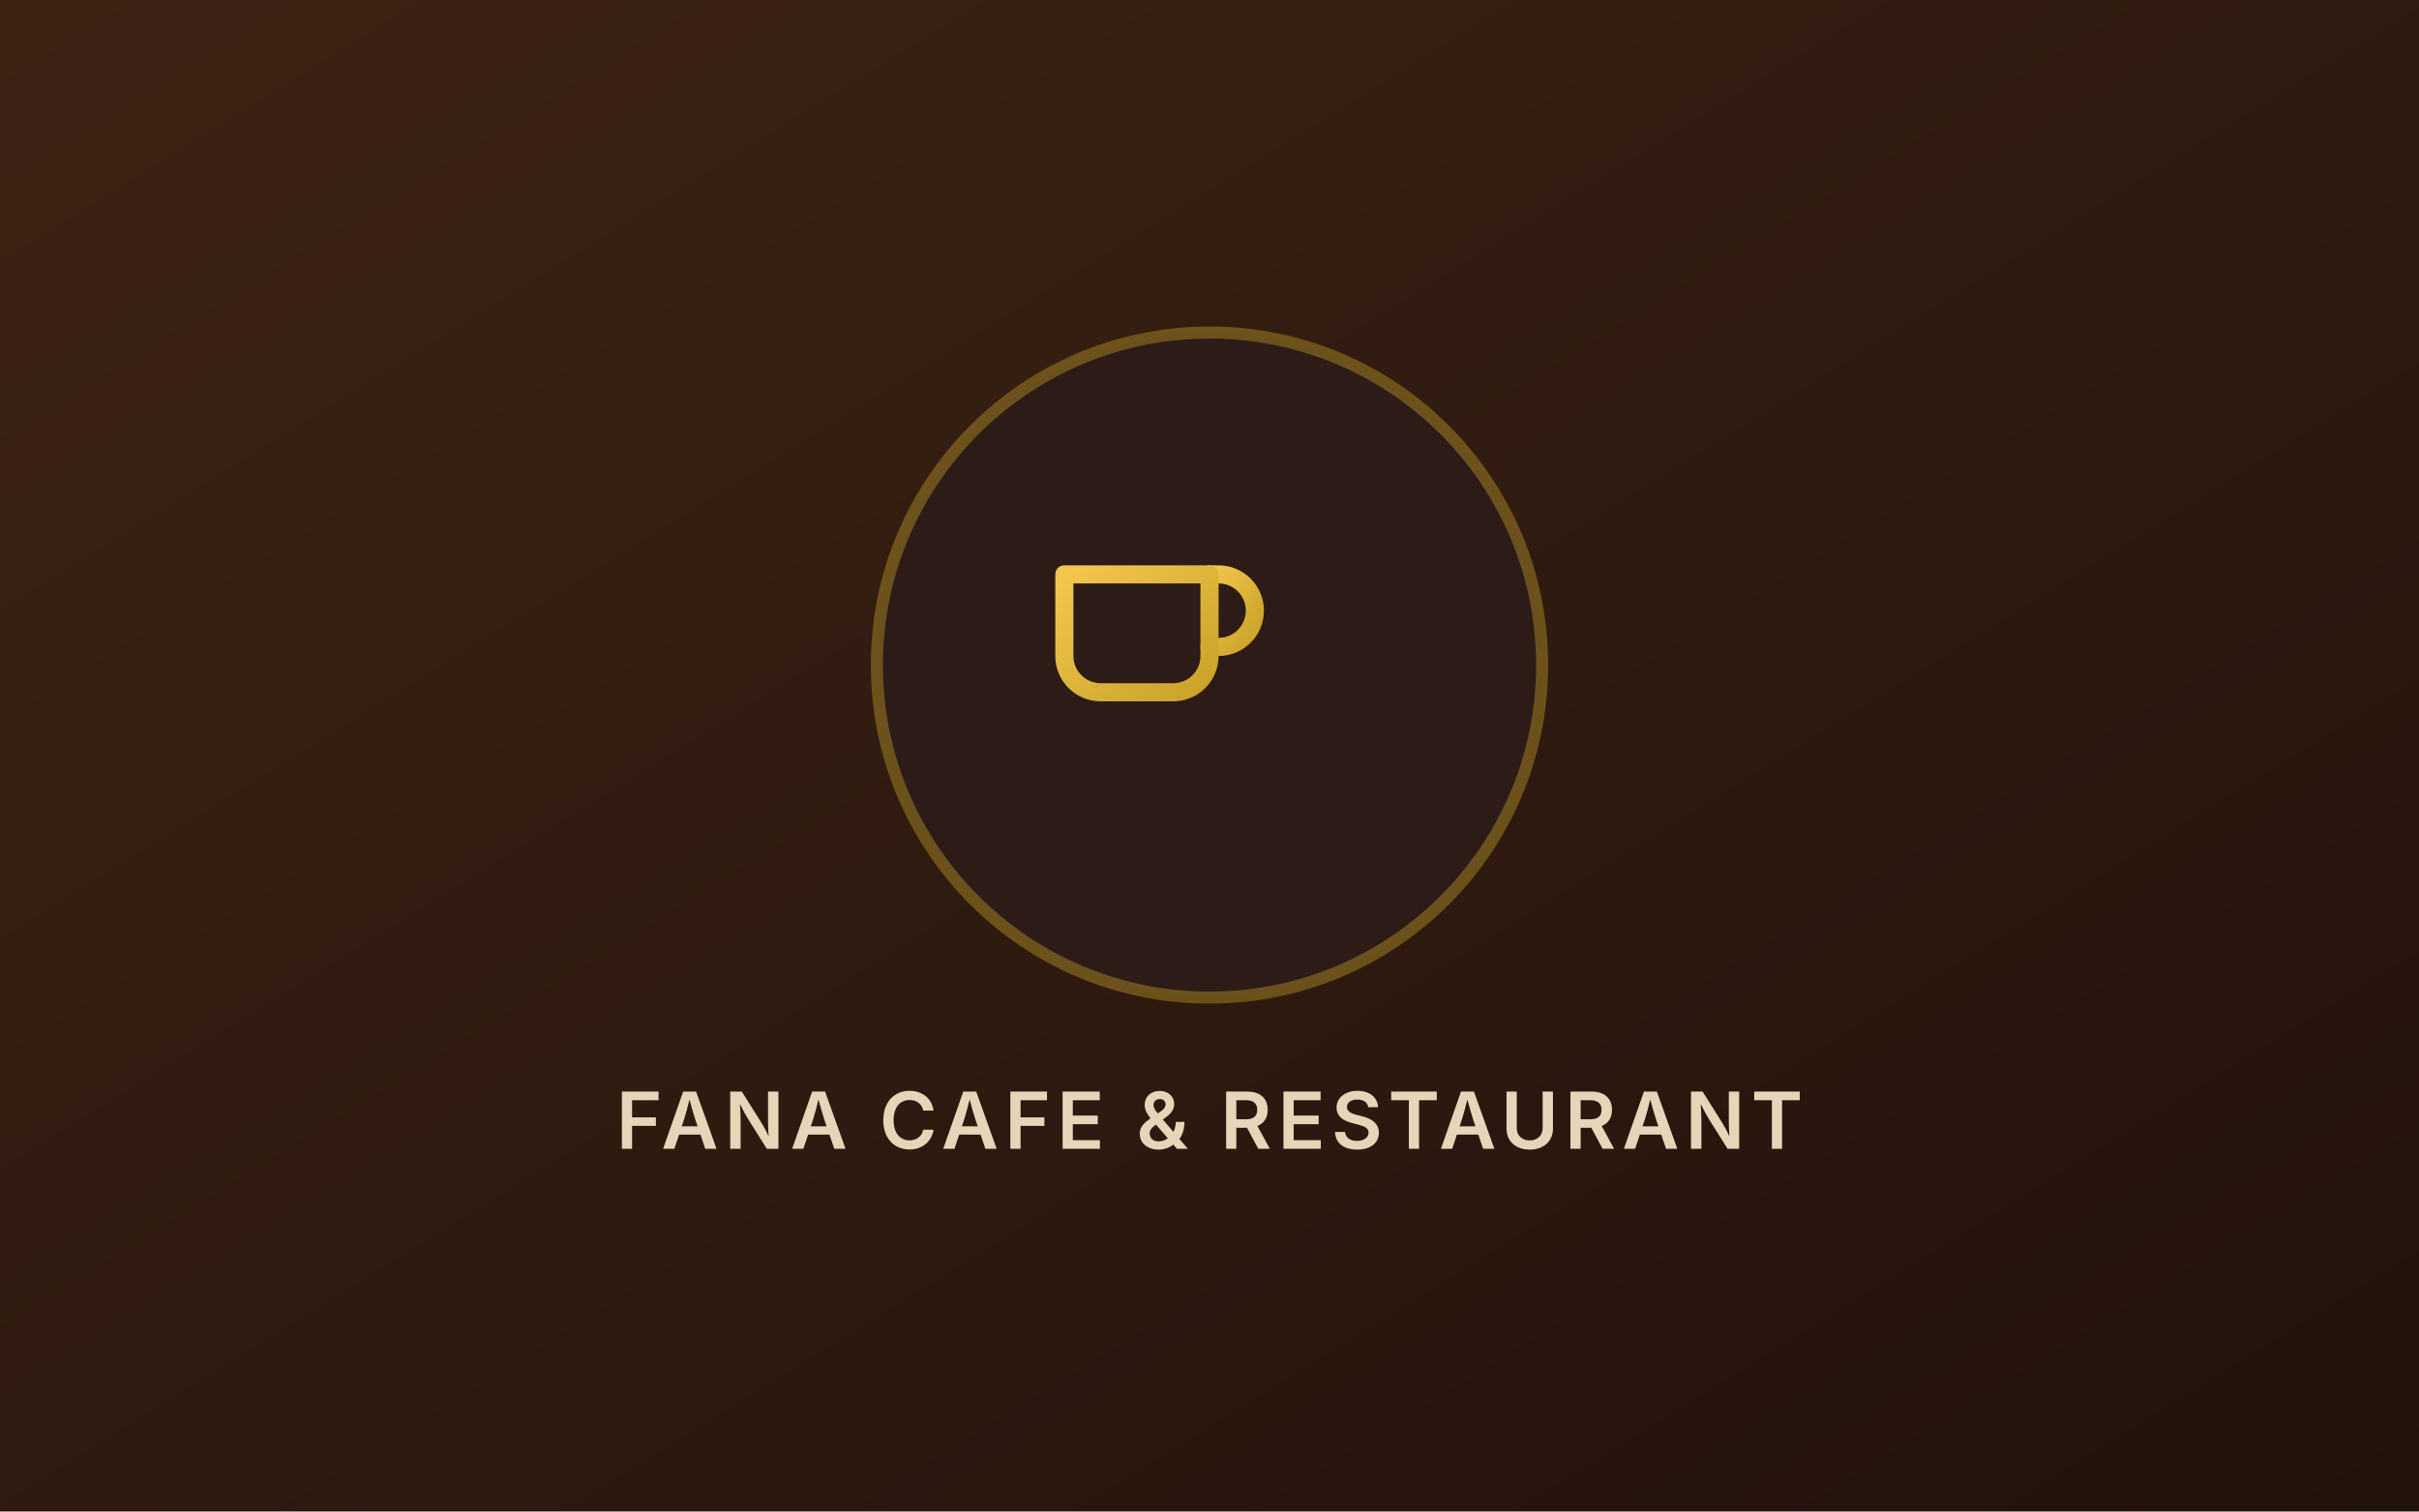
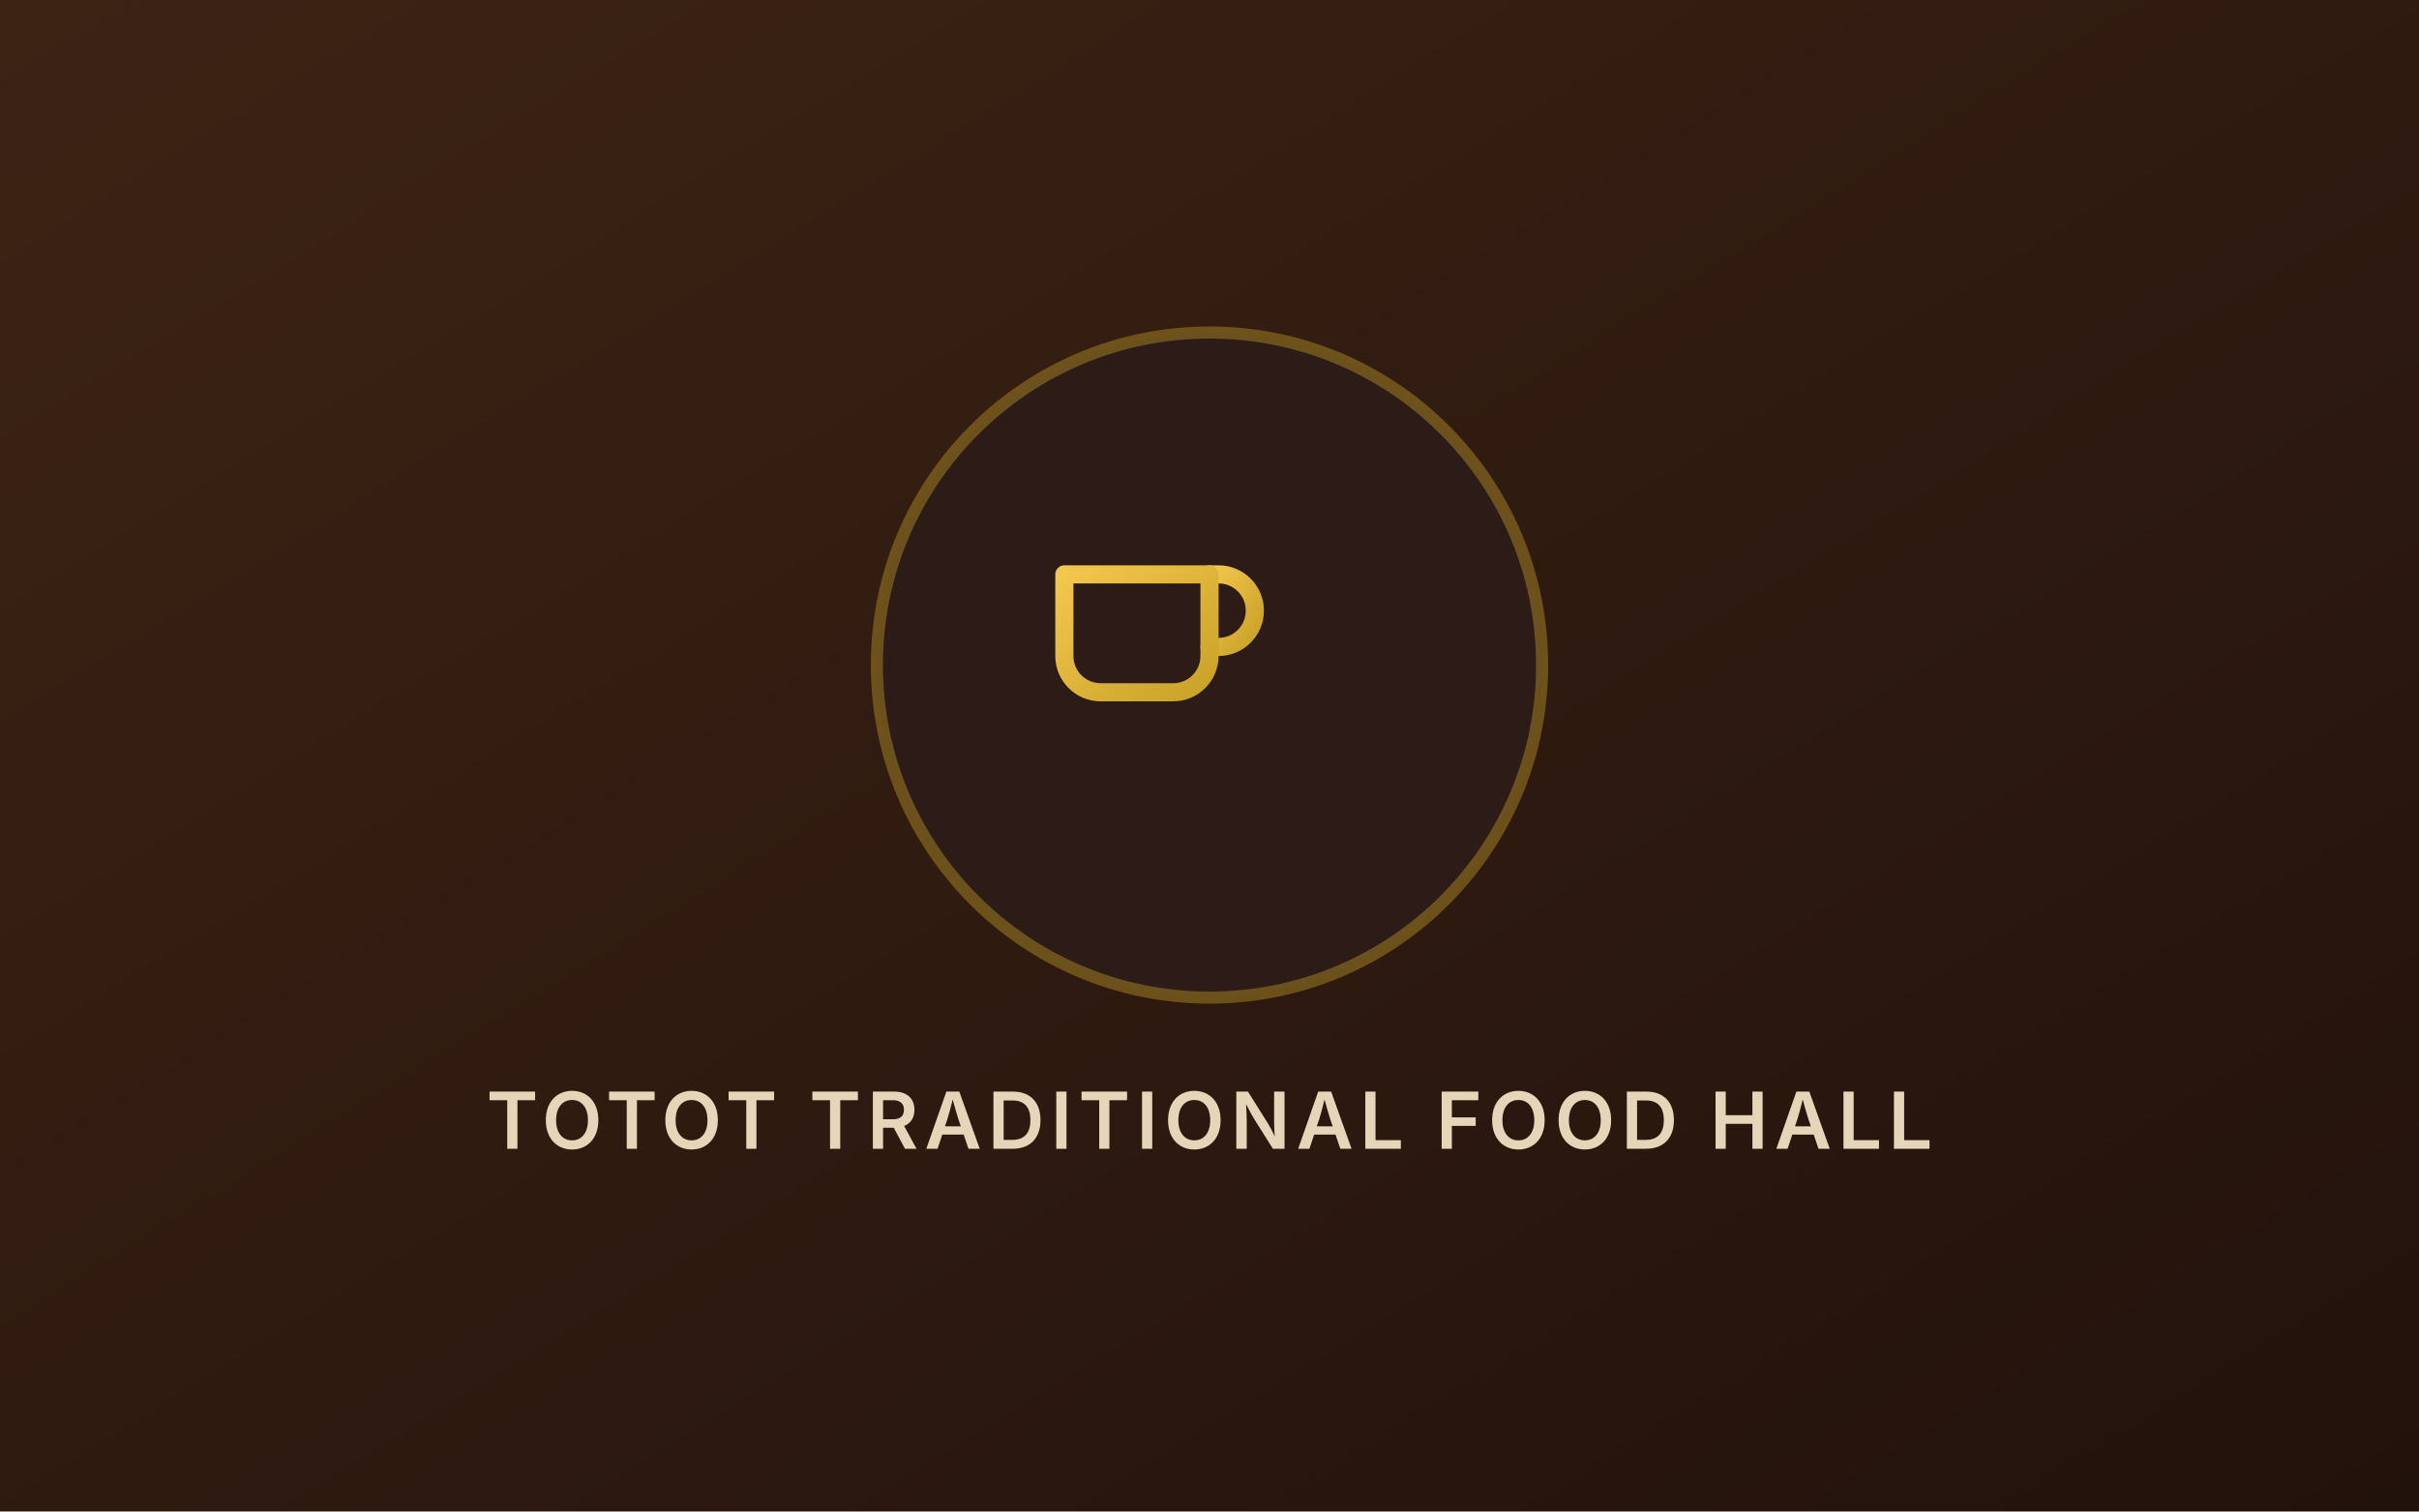
<svg xmlns="http://www.w3.org/2000/svg" viewBox="0 0 400 250" width="400" height="250">
  <defs>
    <linearGradient id="bg" x1="0%" y1="0%" x2="100%" y2="100%">
      <stop offset="0%" stop-color="#3D2314" />
      <stop offset="100%" stop-color="#22120C" />
    </linearGradient>
    <linearGradient id="gold" x1="0%" y1="0%" x2="100%" y2="100%">
      <stop offset="0%" stop-color="#F3C64D" />
      <stop offset="100%" stop-color="#C9A227" />
    </linearGradient>
  </defs>
  <rect width="100%" height="100%" fill="url(#bg)" />
  <circle cx="200" cy="110" r="55" fill="#2C1B17" stroke="#C9A227" stroke-width="2" stroke-opacity="0.4" />
  <g transform="translate(173, 83) scale(1.5)" stroke="url(#gold)" stroke-width="2" fill="none" stroke-linecap="round" stroke-linejoin="round">
    <path d="M18 8h1a4 4 0 0 1 0 8h-1" />
    <path d="M2 8h16v9a4 4 0 0 1-4 4H6a4 4 0 0 1-4-4V8z" />
    <line x1="6" y1="1" x2="6" y2="4" />
    <line x1="10" y1="1" x2="10" y2="4" />
    <line x1="14" y1="1" x2="14" y2="4" />
  </g>
-   <text x="200" y="190" text-anchor="middle" fill="#E6D5B8" font-family="system-ui, -apple-system, sans-serif" font-size="13" font-weight="600" letter-spacing="1">FANA CAFE &amp; RESTAURANT</text>
+   <text x="200" y="190" text-anchor="middle" fill="#E6D5B8" font-family="system-ui, -apple-system, sans-serif" font-size="13" font-weight="600" letter-spacing="1">TOTOT TRADITIONAL FOOD HALL</text>
</svg>
